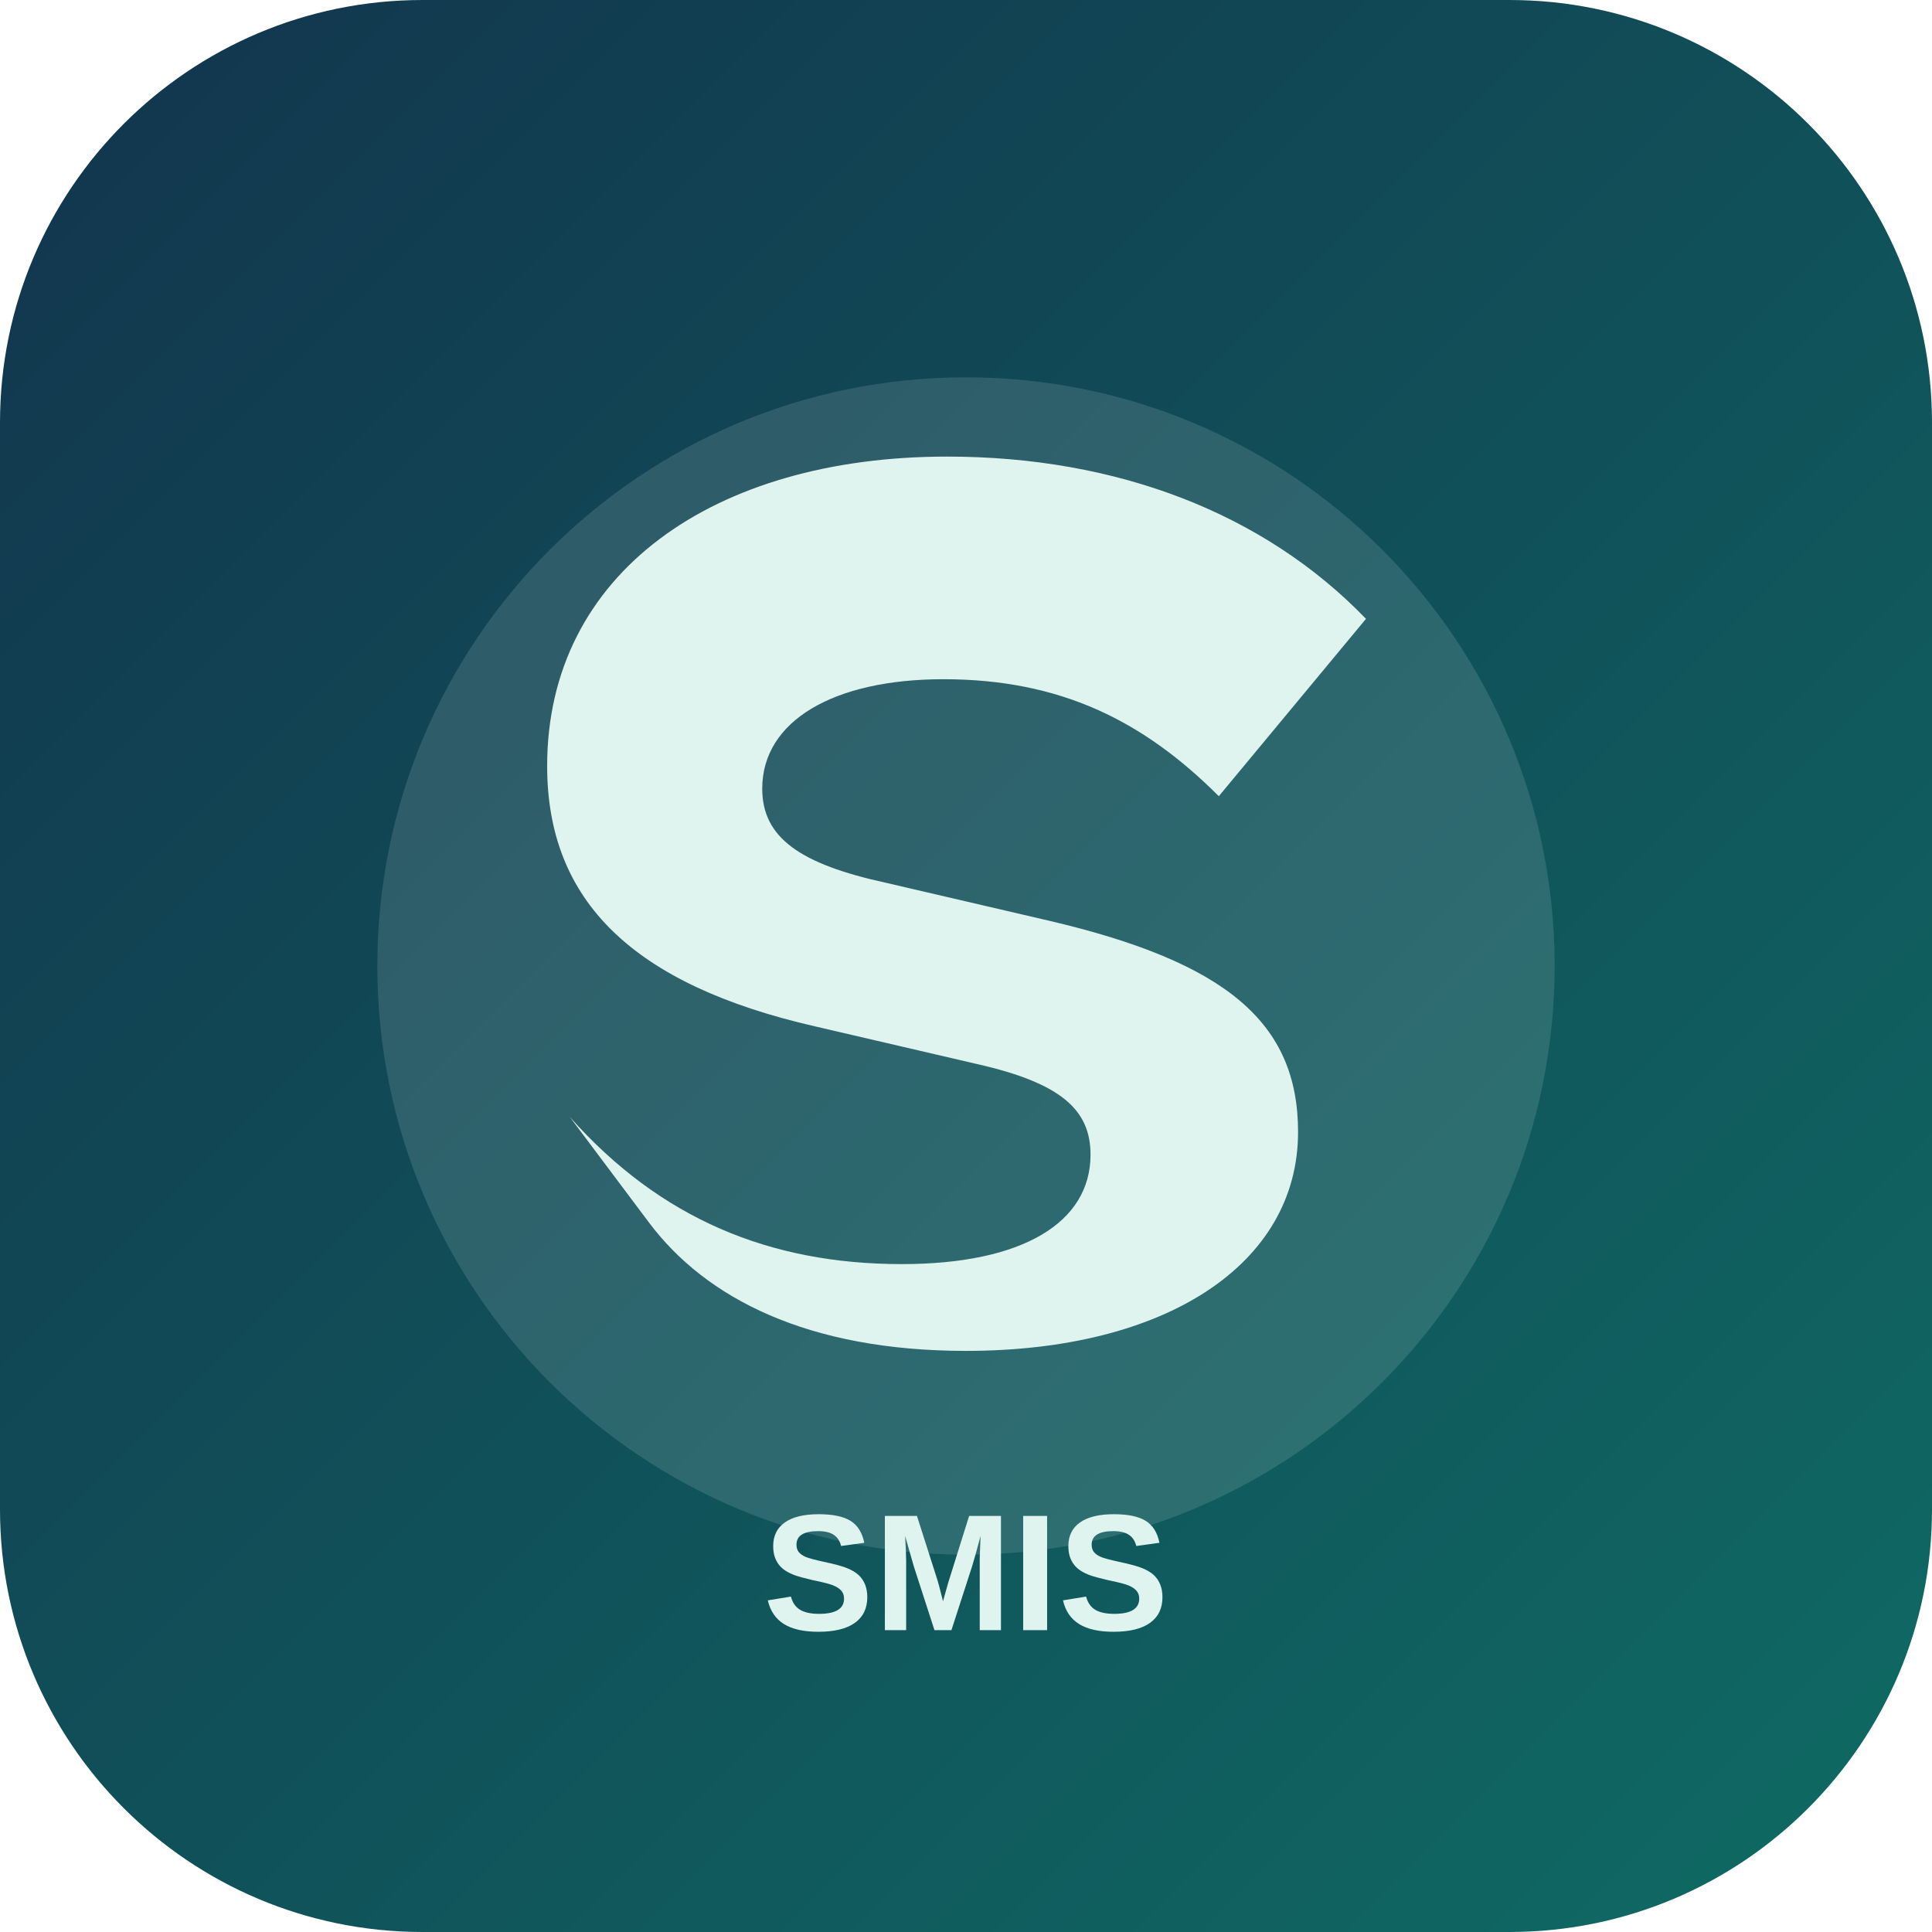
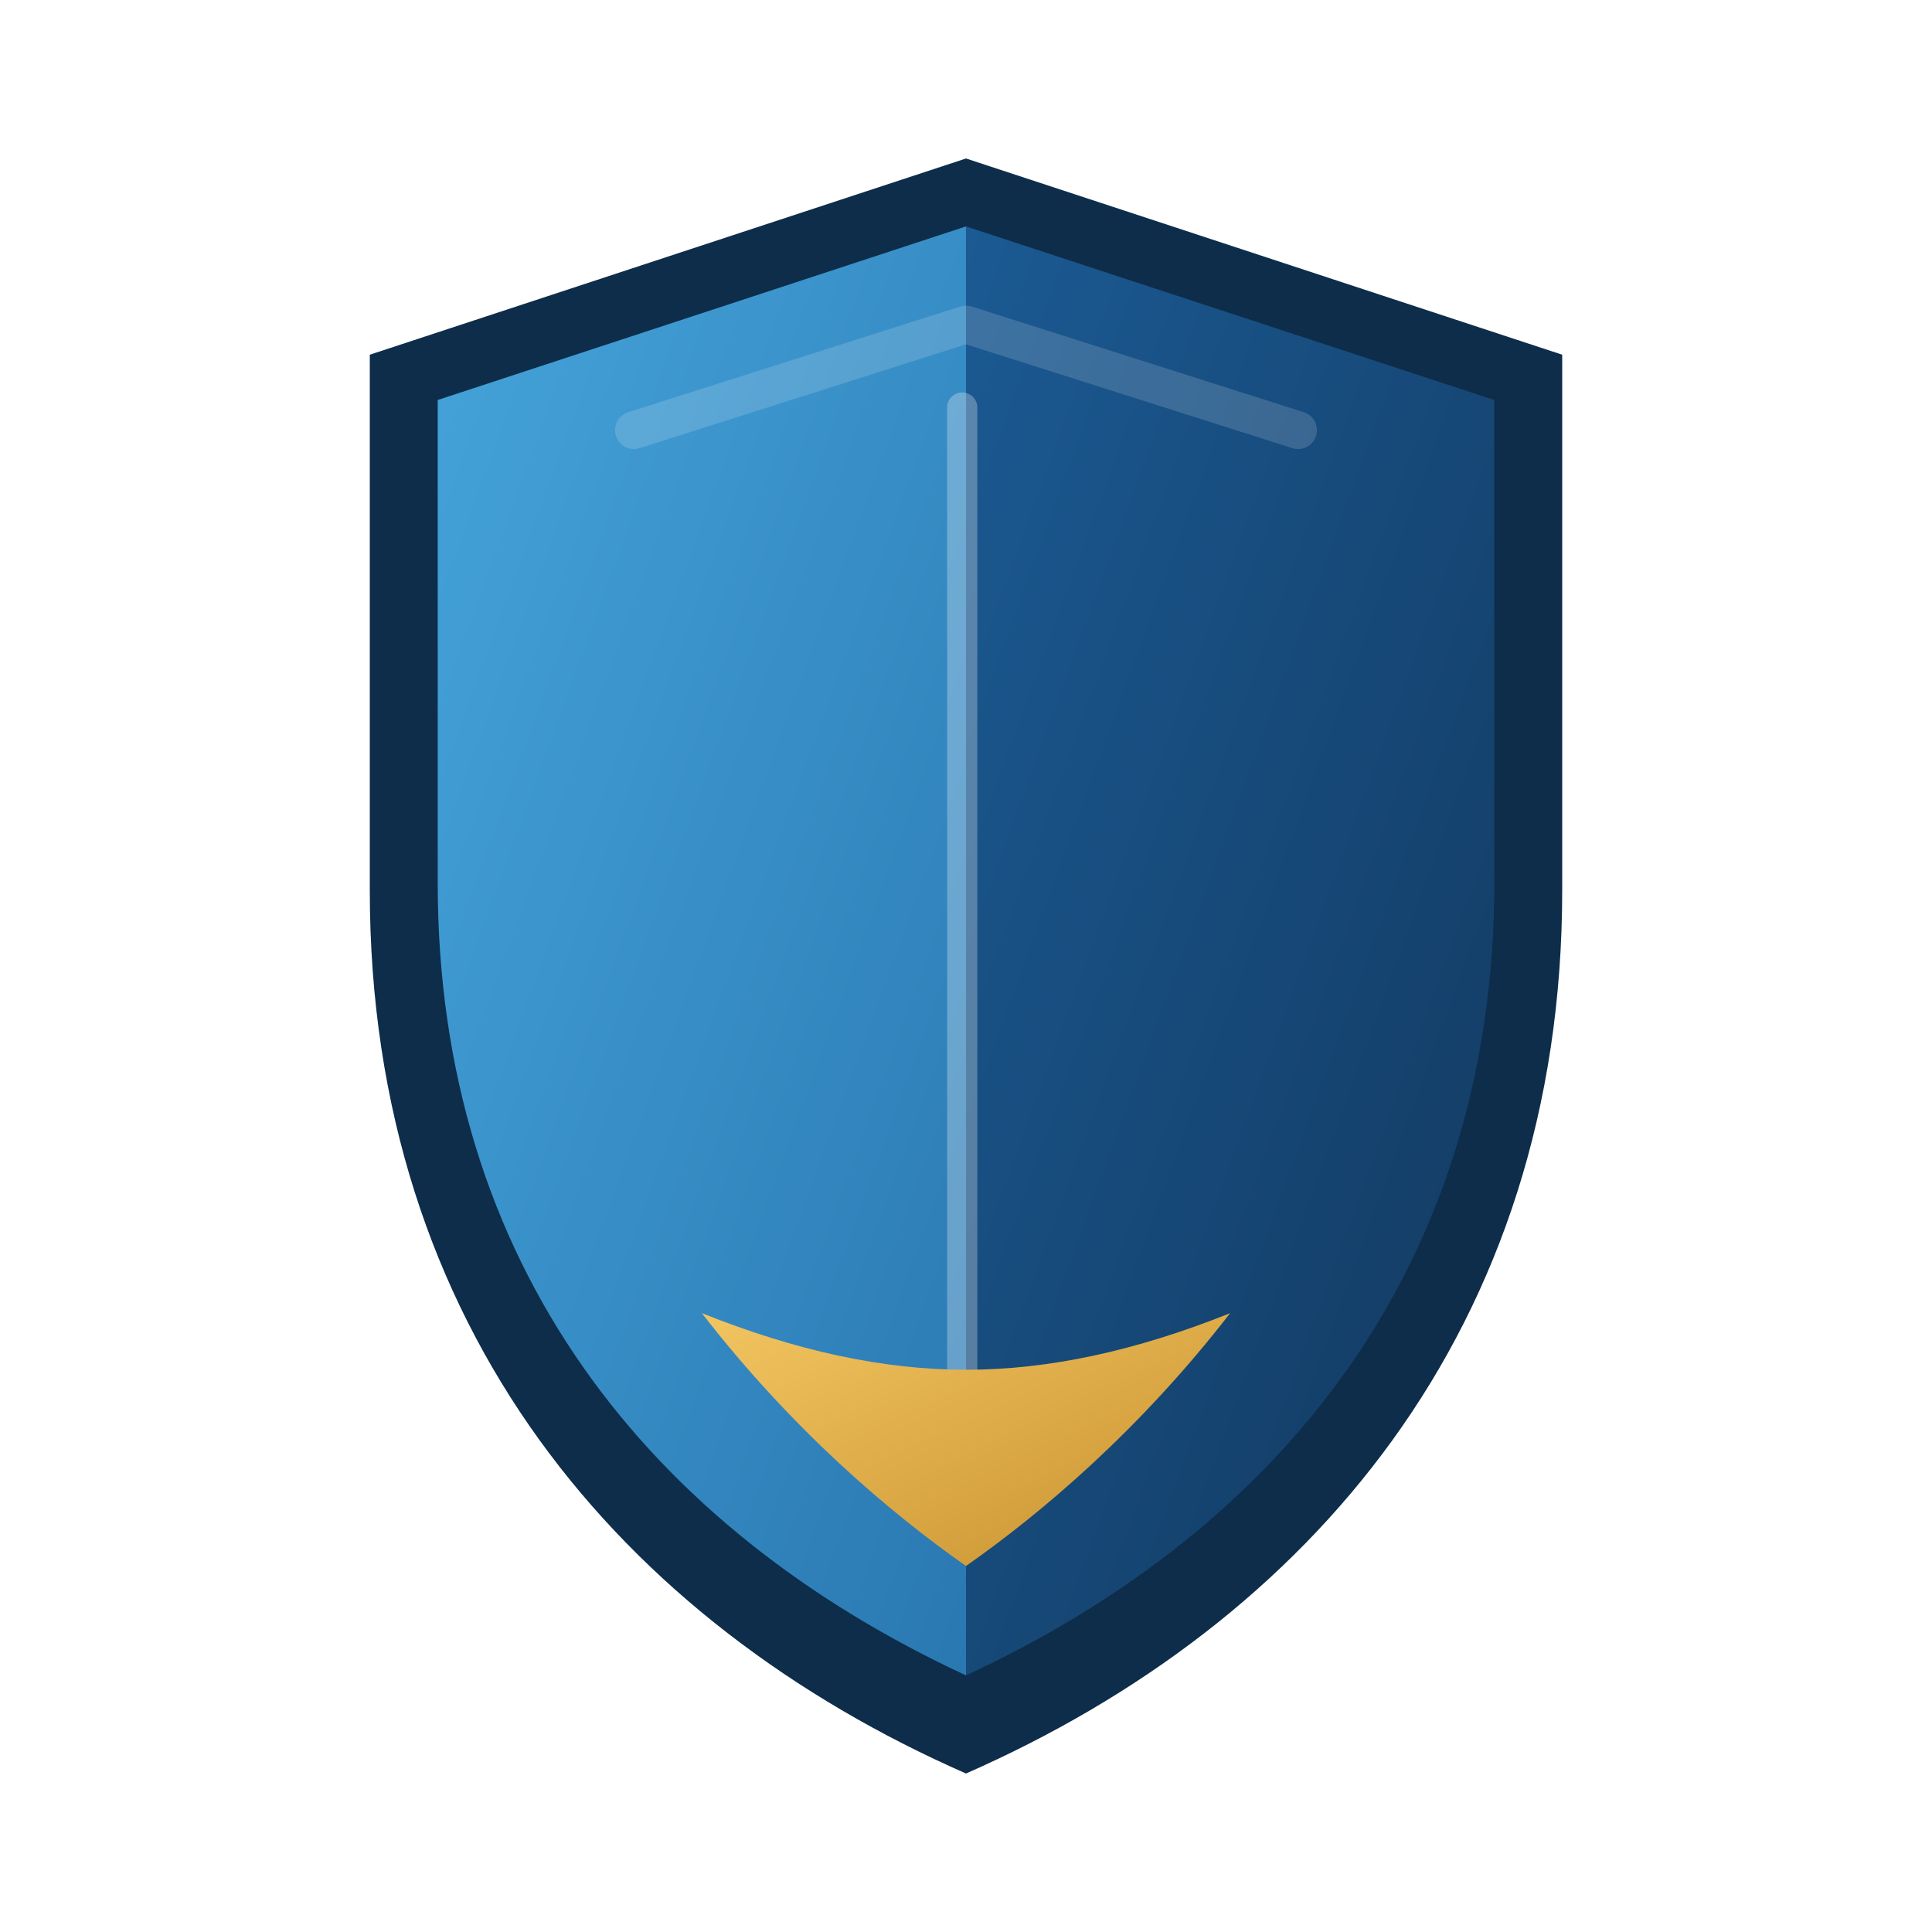
- <svg xmlns="http://www.w3.org/2000/svg" viewBox="0 0 512 512">
+ <svg xmlns="http://www.w3.org/2000/svg" viewBox="0 0 512 512" role="img" aria-labelledby="title desc">
  <defs>
-     <linearGradient id="bg" x1="0%" x2="100%" y1="0%" y2="100%">
-       <stop offset="0%" stop-color="#12344d" />
-       <stop offset="100%" stop-color="#0f6b64" />
+     <linearGradient id="leftBlue" x1="0%" x2="100%" y1="0%" y2="100%">
+       <stop offset="0%" stop-color="#45a4da" />
+       <stop offset="100%" stop-color="#2a78b2" />
+     </linearGradient>
+     <linearGradient id="rightBlue" x1="0%" x2="100%" y1="0%" y2="100%">
+       <stop offset="0%" stop-color="#1b5a93" />
+       <stop offset="100%" stop-color="#12385e" />
+     </linearGradient>
+     <linearGradient id="gold" x1="0%" x2="100%" y1="0%" y2="100%">
+       <stop offset="0%" stop-color="#f2c561" />
+       <stop offset="100%" stop-color="#c8912f" />
    </linearGradient>
  </defs>
-   <rect width="512" height="512" rx="112" fill="url(#bg)" />
-   <circle cx="256" cy="256" r="156" fill="#dff3ef" opacity="0.14" />
-   <path d="M172 324c15 20 42 34 84 34 53 0 88-23 88-58 0-29-19-45-66-56l-43-10c-23-5-33-12-33-25 0-18 19-29 48-29 31 0 53 11 73 31l39-47c-27-28-66-43-111-43-62 0-106 31-106 82 0 36 23 58 71 69l43 10c22 5 30 12 30 24 0 18-18 29-50 29-35 0-64-12-88-39z" fill="#dff3ef" />
-   <text x="256" y="432" text-anchor="middle" font-family="Segoe UI, Arial, sans-serif" font-size="44" font-weight="700" fill="#dff3ef">SMIS</text>
+   <path d="M256 42 414 94v142c0 116-67 194-158 234C165 430 98 352 98 236V94Z" fill="#0d2d4a" />
+   <path d="M256 60 396 106v128c0 101-56 171-140 210V60Z" fill="url(#rightBlue)" />
+   <path d="M256 60V444c-84-39-140-109-140-210V106Z" fill="url(#leftBlue)" />
+   <path d="M255 108 255 390" stroke="rgba(255,255,255,0.28)" stroke-linecap="round" stroke-width="8" />
+   <path d="M186 348c24 31 50 53 70 67 20-14 46-36 70-67-25 10-48 15-70 15s-45-5-70-15Z" fill="url(#gold)" />
+   <path d="M168 114 256 86 344 114" fill="none" opacity="0.45" stroke="rgba(255,255,255,0.34)" stroke-linecap="round" stroke-linejoin="round" stroke-width="10" />
</svg>
